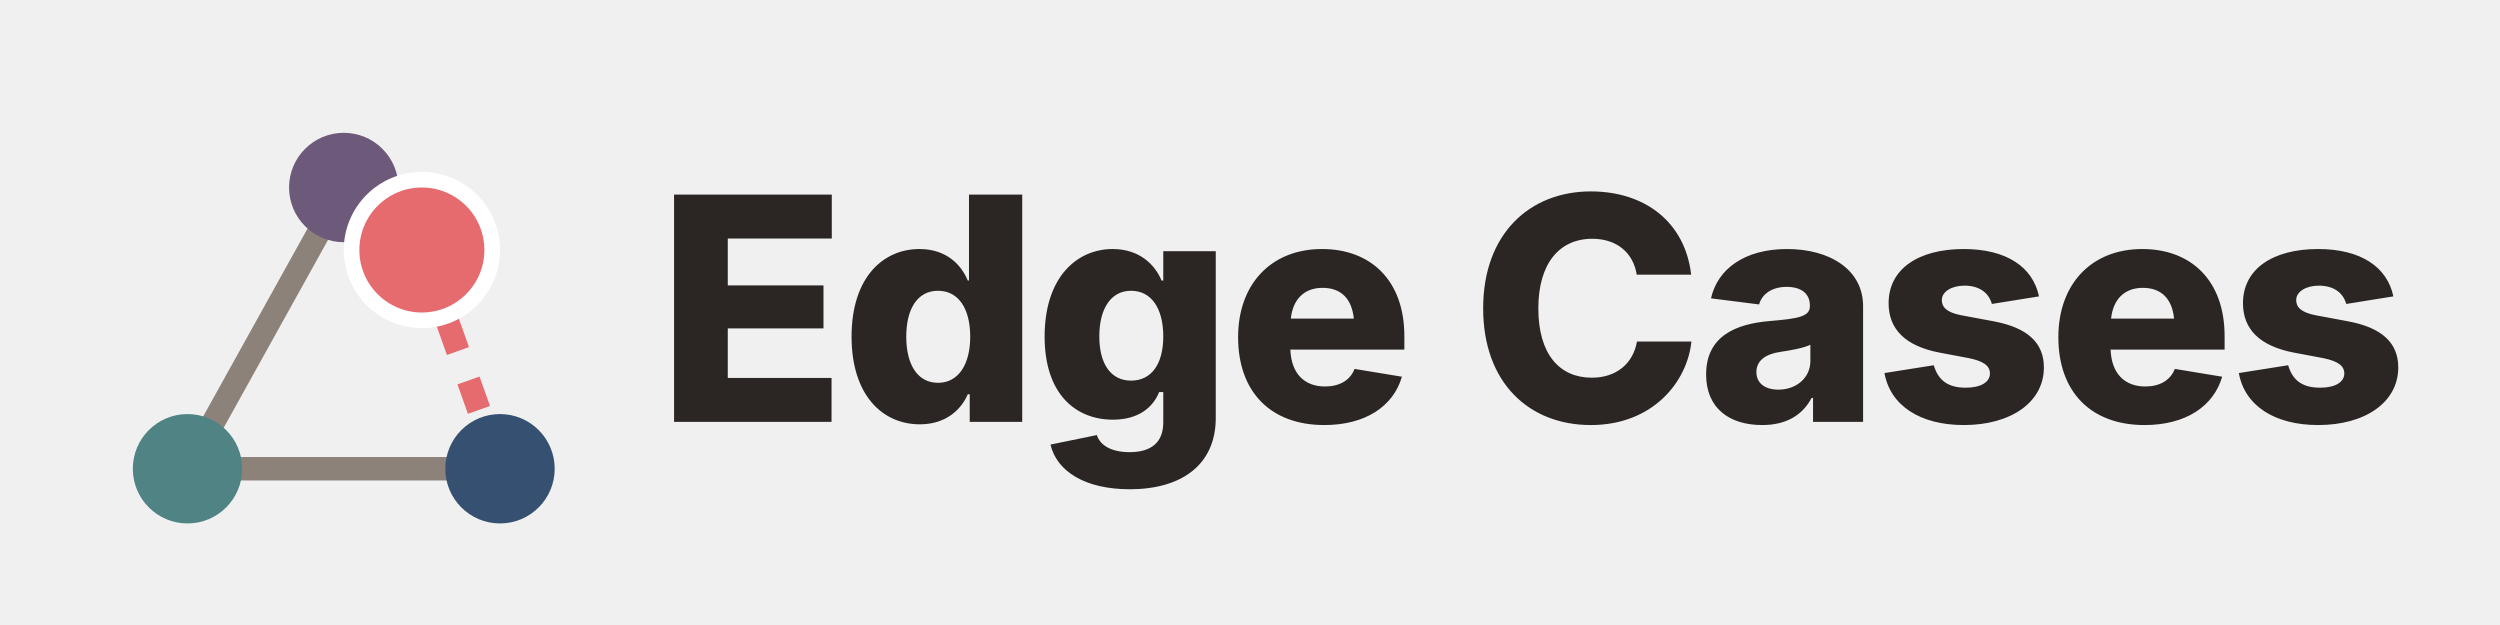
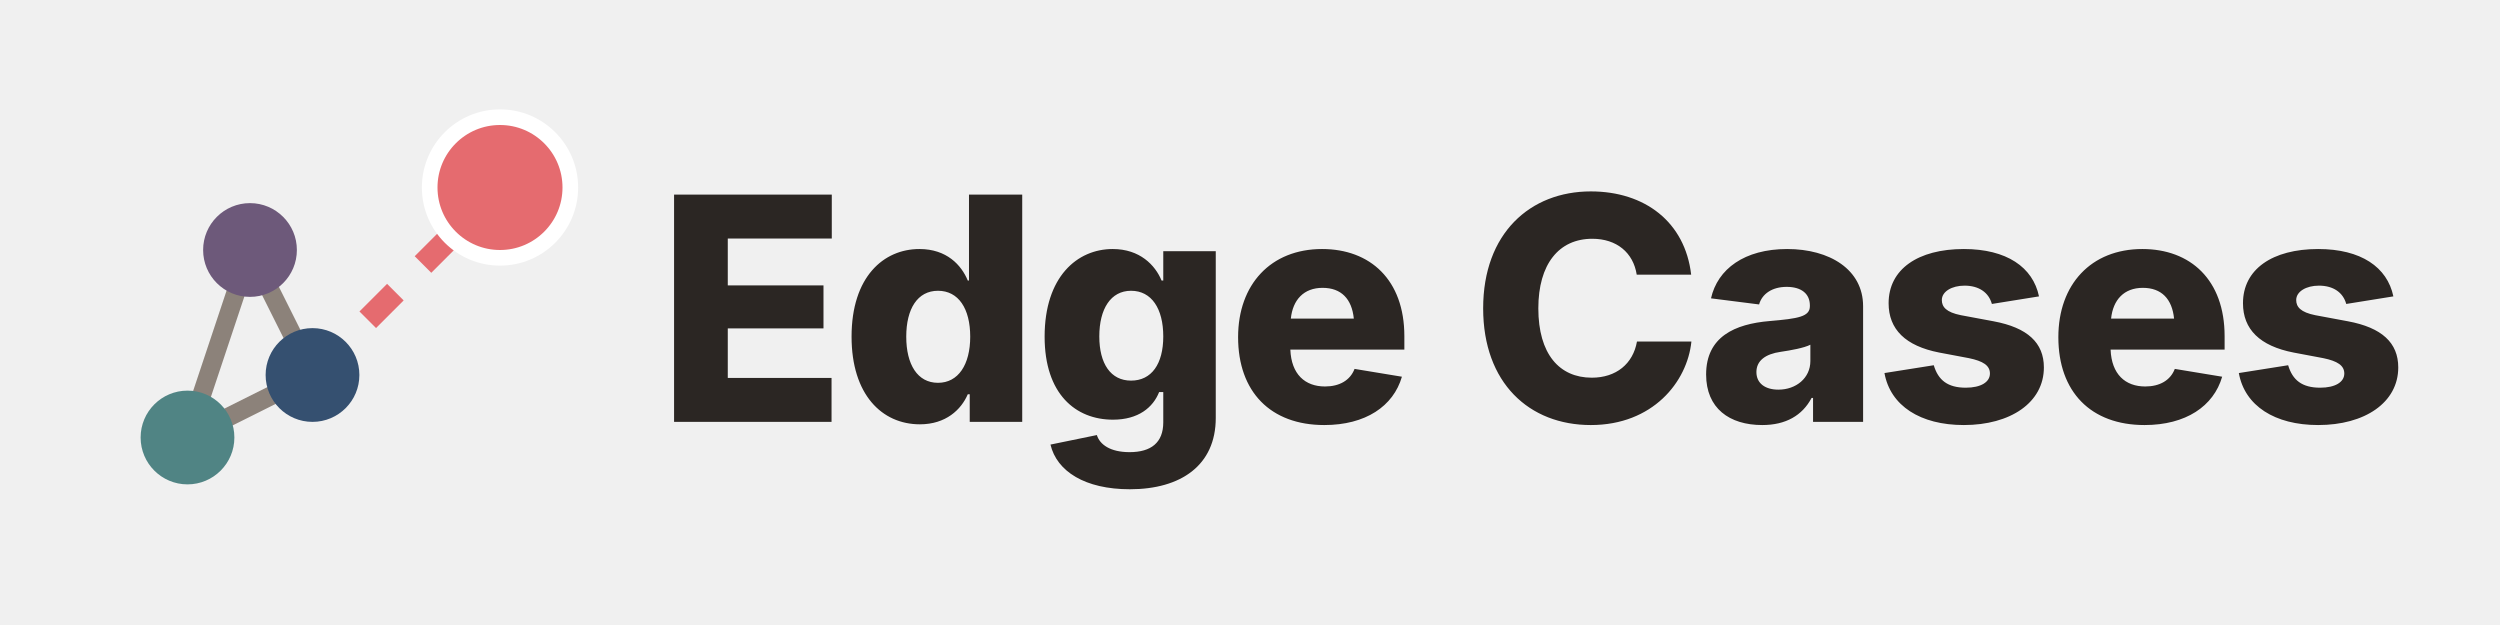
<svg xmlns="http://www.w3.org/2000/svg" width="160" height="40" viewBox="0 0 160 40" fill="none">
  <g transform="translate(6, 4)">
-     <line x1="6" y1="26" x2="26" y2="26" stroke="#8c827a" stroke-width="1.5" />
-     <line x1="6" y1="26" x2="16" y2="8" stroke="#8c827a" stroke-width="1.5" />
-     <line x1="26" y1="26" x2="21" y2="12" stroke="#e56b6f" stroke-width="1.5" stroke-dasharray="2 2" />
-     <line x1="16" y1="8" x2="21" y2="12" stroke="#e56b6f" stroke-width="1.5" stroke-dasharray="2 2" />
-     <circle cx="6" cy="26" r="3.5" fill="#508484" />
-     <circle cx="16" cy="8" r="3.5" fill="#6d597a" />
-     <circle cx="26" cy="26" r="3.5" fill="#355070" />
-     <circle cx="21" cy="12" r="4.5" fill="#e56b6f" stroke="#ffffff" stroke-width="1" />
+     <line x1="6" y1="24" x2="14" y2="20" stroke="#8c827a" stroke-width="1.2" />
+     <line x1="6" y1="24" x2="10" y2="12" stroke="#8c827a" stroke-width="1.2" />
+     <line x1="14" y1="20" x2="10" y2="12" stroke="#8c827a" stroke-width="1.2" />
+     <line x1="14" y1="20" x2="26" y2="8" stroke="#e56b6f" stroke-width="1.5" stroke-dasharray="2.5 2.5" />
+     <circle cx="6" cy="24" r="3" fill="#508484" />
+     <circle cx="10" cy="12" r="3" fill="#6d597a" />
+     <circle cx="14" cy="20" r="3" fill="#355070" />
+     <circle cx="26" cy="8" r="4.5" fill="#e56b6f" stroke="#ffffff" stroke-width="1" />
  </g>
-   <text x="42" y="27" font-family="'Outfit', 'Inter', 'Helvetica Neue', sans-serif" font-weight="800" font-size="20" fill="#2b2623" letter-spacing="-0.02em">Edge Cases</text>
+   <text x="42" y="27" font-family="'Outfit', 'Inter', sans-serif" font-weight="800" font-size="20" fill="#2b2623" letter-spacing="-0.02em">Edge Cases</text>
</svg>
